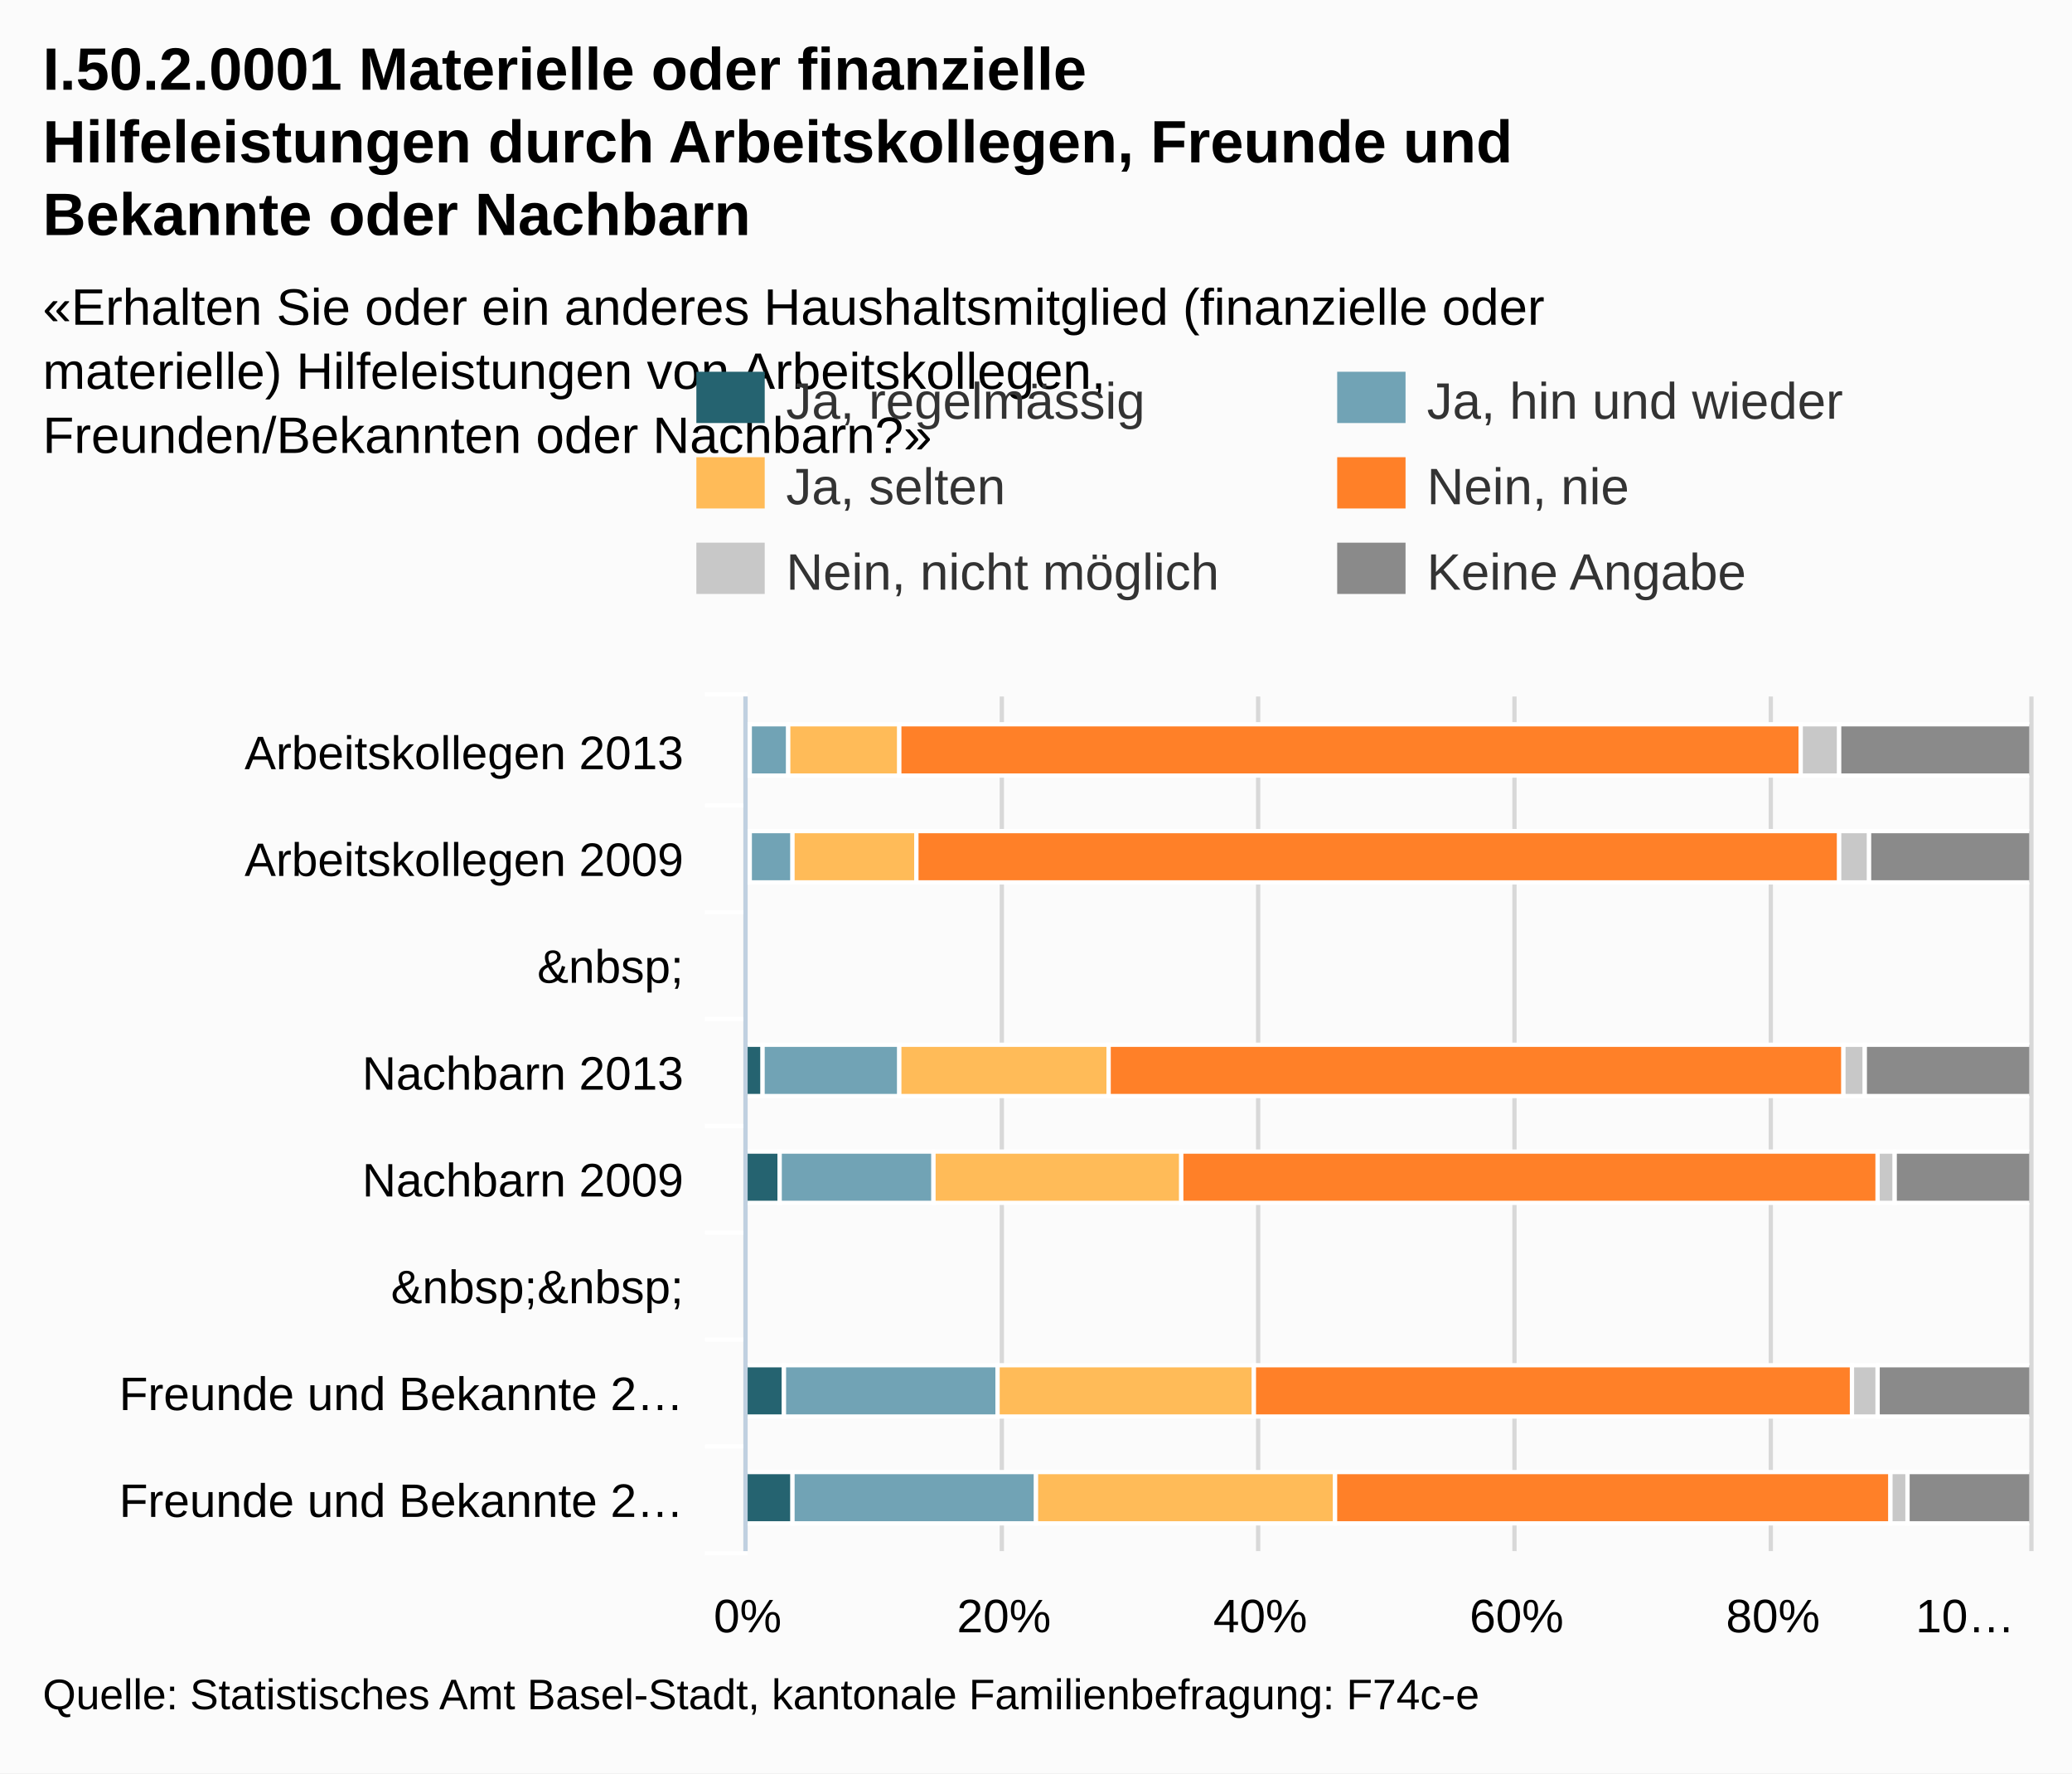
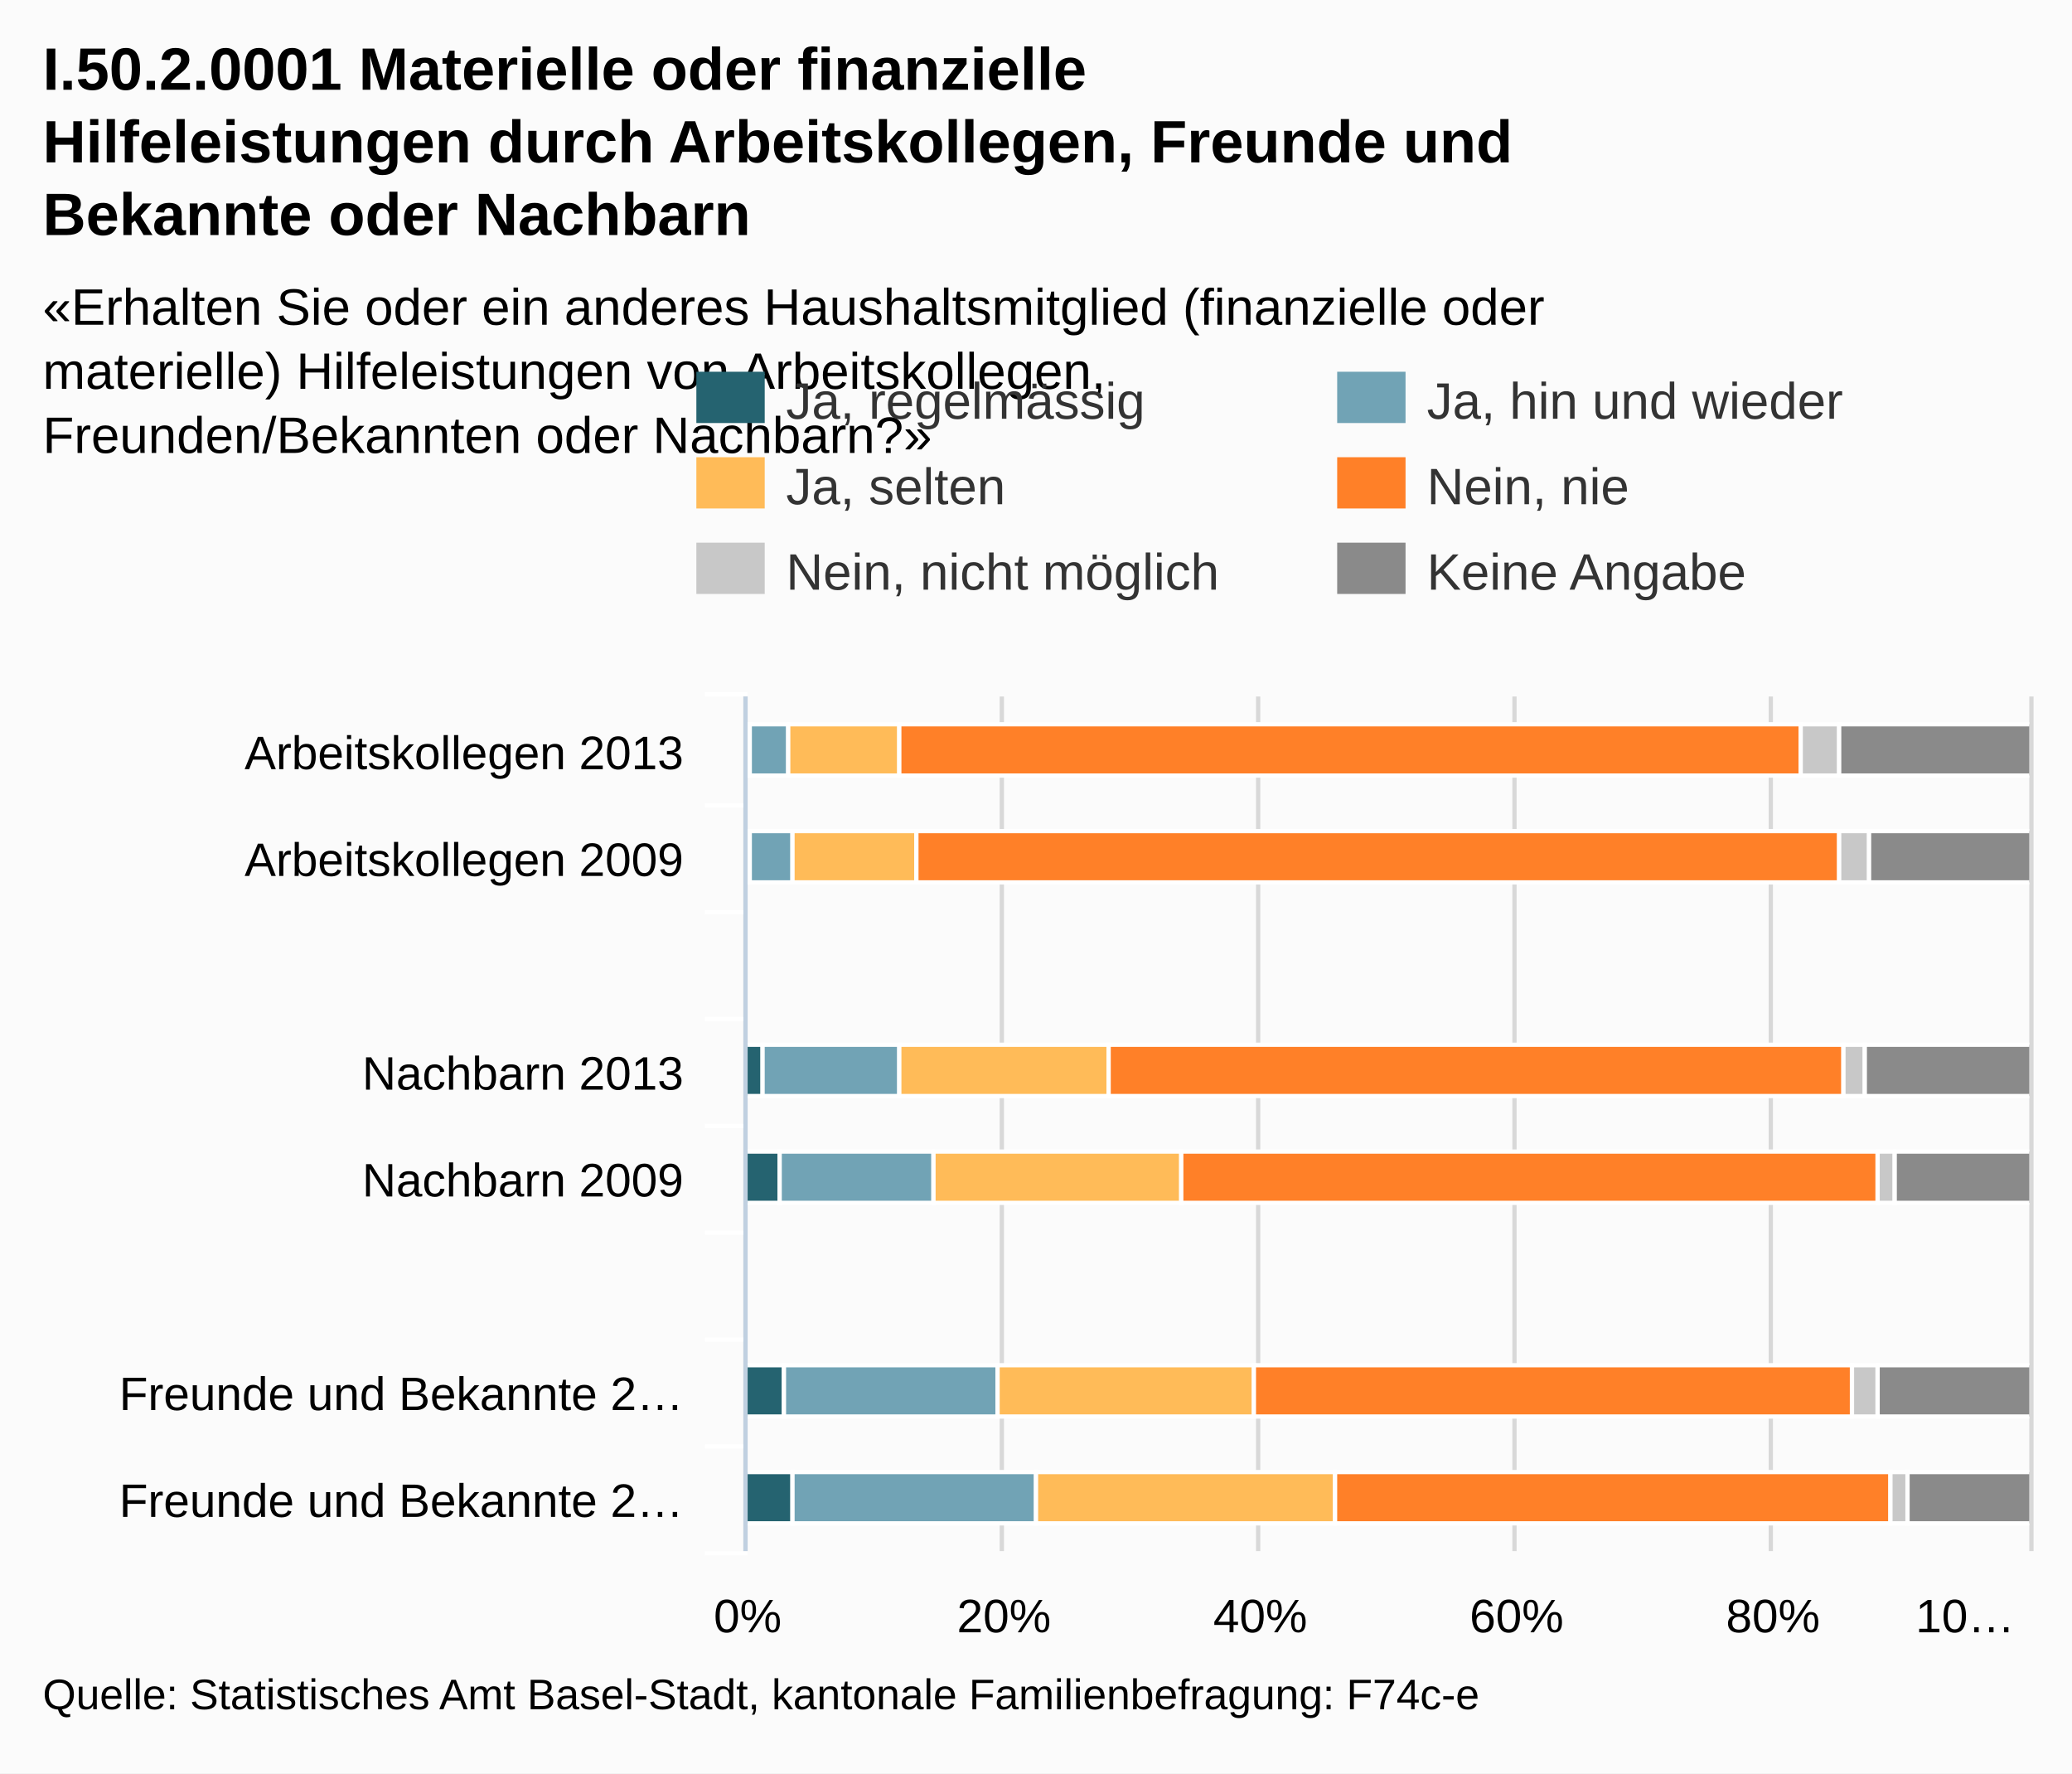
<svg xmlns="http://www.w3.org/2000/svg" version="1.1" style="font-family:Arial;font-size:12px;" viewBox="0 0 485 415">
  <defs>
    <clipPath id="highcharts-1">
      <rect x="0" y="0" width="200" height="300" />
    </clipPath>
  </defs>
  <rect x="0" y="0" width="485" height="415" fill="#fbfbfb" class=" highcharts-background" />
  <g class="highcharts-grid" />
  <g class="highcharts-grid">
    <path fill="none" d="M 174.5 163 L 174.5 363" stroke="#D8D8D8" stroke-width="1" opacity="1" />
    <path fill="none" d="M 234.5 163 L 234.5 363" stroke="#D8D8D8" stroke-width="1" opacity="1" />
    <path fill="none" d="M 294.5 163 L 294.5 363" stroke="#D8D8D8" stroke-width="1" opacity="1" />
    <path fill="none" d="M 354.5 163 L 354.5 363" stroke="#D8D8D8" stroke-width="1" opacity="1" />
    <path fill="none" d="M 414.5 163 L 414.5 363" stroke="#D8D8D8" stroke-width="1" opacity="1" />
    <path fill="none" d="M 475.5 163 L 475.5 363" stroke="#D8D8D8" stroke-width="1" opacity="1" />
  </g>
  <g class="highcharts-axis">
    <path fill="none" d="M 175 188.5 L 165 188.5" stroke="#FFFFFF" stroke-width="1" opacity="1" />
    <path fill="none" d="M 175 213.5 L 165 213.5" stroke="#FFFFFF" stroke-width="1" opacity="1" />
    <path fill="none" d="M 175 238.5 L 165 238.5" stroke="#FFFFFF" stroke-width="1" opacity="1" />
    <path fill="none" d="M 175 263.5 L 165 263.5" stroke="#FFFFFF" stroke-width="1" opacity="1" />
    <path fill="none" d="M 175 288.5 L 165 288.5" stroke="#FFFFFF" stroke-width="1" opacity="1" />
    <path fill="none" d="M 175 313.5 L 165 313.5" stroke="#FFFFFF" stroke-width="1" opacity="1" />
    <path fill="none" d="M 175 338.5 L 165 338.5" stroke="#FFFFFF" stroke-width="1" opacity="1" />
    <path fill="none" d="M 175 363.5 L 165 363.5" stroke="#FFFFFF" stroke-width="1" opacity="1" />
    <path fill="none" d="M 175 162.5 L 165 162.5" stroke="#FFFFFF" stroke-width="1" opacity="1" />
    <path fill="none" d="M 174.5 163 L 174.5 363" stroke="#C0D0E0" stroke-width="1" />
  </g>
  <g class="highcharts-axis" />
  <g class="highcharts-series-group">
    <g class="highcharts-series highcharts-series-0 highcharts-tracker" transform="translate(475,363) rotate(90) scale(-1,1) scale(1 1)" style="" width="300" height="200" clip-path="url(#highcharts-1)">
      <rect x="181.5" y="299.5" width="12" height="1" stroke="#FFFFFF" stroke-width="1" fill="#256370" rx="0" ry="0" />
      <rect x="156.5" y="299.5" width="12" height="1" stroke="#FFFFFF" stroke-width="1" fill="#256370" rx="0" ry="0" />
      <rect x="106.5" y="296.5" width="12" height="4" stroke="#FFFFFF" stroke-width="1" fill="#256370" rx="0" ry="0" />
      <rect x="81.5" y="292.5" width="12" height="8" stroke="#FFFFFF" stroke-width="1" fill="#256370" rx="0" ry="0" />
      <rect x="31.5" y="291.5" width="12" height="9" stroke="#FFFFFF" stroke-width="1" fill="#256370" rx="0" ry="0" />
      <rect x="6.5" y="289.5" width="12" height="11" stroke="#FFFFFF" stroke-width="1" fill="#256370" rx="0" ry="0" />
    </g>
    <g class="highcharts-markers highcharts-series-0" transform="translate(475,363) rotate(90) scale(-1,1) scale(1 1)" width="300" height="200" clip-path="none" />
    <g class="highcharts-series highcharts-series-1 highcharts-tracker" transform="translate(475,363) rotate(90) scale(-1,1) scale(1 1)" style="" width="300" height="200" clip-path="url(#highcharts-1)">
      <rect x="181.5" y="290.5" width="12" height="9" stroke="#FFFFFF" stroke-width="1" fill="#71A3B5" rx="0" ry="0" />
      <rect x="156.5" y="289.5" width="12" height="10" stroke="#FFFFFF" stroke-width="1" fill="#71A3B5" rx="0" ry="0" />
      <rect x="106.5" y="264.5" width="12" height="32" stroke="#FFFFFF" stroke-width="1" fill="#71A3B5" rx="0" ry="0" />
      <rect x="81.5" y="256.5" width="12" height="36" stroke="#FFFFFF" stroke-width="1" fill="#71A3B5" rx="0" ry="0" />
      <rect x="31.5" y="241.5" width="12" height="50" stroke="#FFFFFF" stroke-width="1" fill="#71A3B5" rx="0" ry="0" />
      <rect x="6.5" y="232.5" width="12" height="57" stroke="#FFFFFF" stroke-width="1" fill="#71A3B5" rx="0" ry="0" />
    </g>
    <g class="highcharts-markers highcharts-series-1" transform="translate(475,363) rotate(90) scale(-1,1) scale(1 1)" width="300" height="200" clip-path="none" />
    <g class="highcharts-series highcharts-series-2 highcharts-tracker" transform="translate(475,363) rotate(90) scale(-1,1) scale(1 1)" style="" width="300" height="200" clip-path="url(#highcharts-1)">
      <rect x="181.5" y="264.5" width="12" height="26" stroke="#FFFFFF" stroke-width="1" fill="#FFBB58" rx="0" ry="0" />
      <rect x="156.5" y="260.5" width="12" height="29" stroke="#FFFFFF" stroke-width="1" fill="#FFBB58" rx="0" ry="0" />
      <rect x="106.5" y="215.5" width="12" height="49" stroke="#FFFFFF" stroke-width="1" fill="#FFBB58" rx="0" ry="0" />
      <rect x="81.5" y="198.5" width="12" height="58" stroke="#FFFFFF" stroke-width="1" fill="#FFBB58" rx="0" ry="0" />
      <rect x="31.5" y="181.5" width="12" height="60" stroke="#FFFFFF" stroke-width="1" fill="#FFBB58" rx="0" ry="0" />
      <rect x="6.5" y="162.5" width="12" height="70" stroke="#FFFFFF" stroke-width="1" fill="#FFBB58" rx="0" ry="0" />
    </g>
    <g class="highcharts-markers highcharts-series-2" transform="translate(475,363) rotate(90) scale(-1,1) scale(1 1)" width="300" height="200" clip-path="none" />
    <g class="highcharts-series highcharts-series-3 highcharts-tracker" transform="translate(475,363) rotate(90) scale(-1,1) scale(1 1)" style="" width="300" height="200" clip-path="url(#highcharts-1)">
      <rect x="181.5" y="53.5" width="12" height="211" stroke="#FFFFFF" stroke-width="1" fill="#FF8028" rx="0" ry="0" />
      <rect x="156.5" y="44.5" width="12" height="216" stroke="#FFFFFF" stroke-width="1" fill="#FF8028" rx="0" ry="0" />
      <rect x="106.5" y="43.5" width="12" height="172" stroke="#FFFFFF" stroke-width="1" fill="#FF8028" rx="0" ry="0" />
      <rect x="81.5" y="35.5" width="12" height="163" stroke="#FFFFFF" stroke-width="1" fill="#FF8028" rx="0" ry="0" />
      <rect x="31.5" y="41.5" width="12" height="140" stroke="#FFFFFF" stroke-width="1" fill="#FF8028" rx="0" ry="0" />
      <rect x="6.5" y="32.5" width="12" height="130" stroke="#FFFFFF" stroke-width="1" fill="#FF8028" rx="0" ry="0" />
    </g>
    <g class="highcharts-markers highcharts-series-3" transform="translate(475,363) rotate(90) scale(-1,1) scale(1 1)" width="300" height="200" clip-path="none" />
    <g class="highcharts-series highcharts-series-4 highcharts-tracker" transform="translate(475,363) rotate(90) scale(-1,1) scale(1 1)" style="" width="300" height="200" clip-path="url(#highcharts-1)">
      <rect x="181.5" y="44.5" width="12" height="9" stroke="#FFFFFF" stroke-width="1" fill="#C8C8C8" rx="0" ry="0" />
      <rect x="156.5" y="37.5" width="12" height="7" stroke="#FFFFFF" stroke-width="1" fill="#C8C8C8" rx="0" ry="0" />
      <rect x="106.5" y="38.5" width="12" height="5" stroke="#FFFFFF" stroke-width="1" fill="#C8C8C8" rx="0" ry="0" />
      <rect x="81.5" y="31.5" width="12" height="4" stroke="#FFFFFF" stroke-width="1" fill="#C8C8C8" rx="0" ry="0" />
      <rect x="31.5" y="35.5" width="12" height="6" stroke="#FFFFFF" stroke-width="1" fill="#C8C8C8" rx="0" ry="0" />
      <rect x="6.5" y="28.5" width="12" height="4" stroke="#FFFFFF" stroke-width="1" fill="#C8C8C8" rx="0" ry="0" />
    </g>
    <g class="highcharts-markers highcharts-series-4" transform="translate(475,363) rotate(90) scale(-1,1) scale(1 1)" width="300" height="200" clip-path="none" />
    <g class="highcharts-series highcharts-series-5 highcharts-tracker" transform="translate(475,363) rotate(90) scale(-1,1) scale(1 1)" style="" width="300" height="200" clip-path="url(#highcharts-1)">
      <rect x="181.5" y="-0.5" width="12" height="45" stroke="#FFFFFF" stroke-width="1" fill="#8A8A8A" rx="0" ry="0" />
      <rect x="156.5" y="-0.5" width="12" height="38" stroke="#FFFFFF" stroke-width="1" fill="#8A8A8A" rx="0" ry="0" />
      <rect x="106.5" y="-0.5" width="12" height="39" stroke="#FFFFFF" stroke-width="1" fill="#8A8A8A" rx="0" ry="0" />
      <rect x="81.5" y="-0.5" width="12" height="32" stroke="#FFFFFF" stroke-width="1" fill="#8A8A8A" rx="0" ry="0" />
      <rect x="31.5" y="-0.5" width="12" height="36" stroke="#FFFFFF" stroke-width="1" fill="#8A8A8A" rx="0" ry="0" />
      <rect x="6.5" y="-0.5" width="12" height="29" stroke="#FFFFFF" stroke-width="1" fill="#8A8A8A" rx="0" ry="0" />
    </g>
    <g class="highcharts-markers highcharts-series-5" transform="translate(475,363) rotate(90) scale(-1,1) scale(1 1)" width="300" height="200" clip-path="none" />
  </g>
  <text x="10" text-anchor="start" class="highcharts-title" style="color:#000000;font-size:14px;font-weight:bold;fill:#000000;width:421px;" y="21">
    <tspan>I.50.2.0001 Materielle oder finanzielle</tspan>
    <tspan dy="17" x="10">Hilfeleistungen durch Arbeitskollegen, Freunde und</tspan>
    <tspan dy="17" x="10">Bekannte oder Nachbarn</tspan>
  </text>
  <text x="10" text-anchor="start" class="highcharts-subtitle" style="color:#000000;font-size:12px;fill:#000000;width:421px;" y="76">
    <tspan>«Erhalten Sie oder ein anderes Haushaltsmitglied (finanzielle oder</tspan>
    <tspan dy="15" x="10">materielle) Hilfeleistungen von Arbeitskollegen,</tspan>
    <tspan dy="15" x="10">Freunden/Bekannten oder Nachbarn?»</tspan>
  </text>
  <g class="highcharts-legend" transform="translate(155,80)">
    <g>
      <g>
        <g class="highcharts-legend-item" transform="translate(8,3)">
          <text x="21" style="color:#333333;font-size:12px;font-weight:normal;cursor:pointer;fill:#333333;" text-anchor="start" y="15">
            <tspan>Ja, regelmässig</tspan>
          </text>
          <rect x="0" y="4" width="16" height="12" fill="#256370" />
        </g>
        <g class="highcharts-legend-item" transform="translate(158,3)">
          <text x="21" y="15" style="color:#333333;font-size:12px;font-weight:normal;cursor:pointer;fill:#333333;" text-anchor="start">
            <tspan>Ja, hin und wieder</tspan>
          </text>
          <rect x="0" y="4" width="16" height="12" fill="#71A3B5" />
        </g>
        <g class="highcharts-legend-item" transform="translate(8,23)">
          <text x="21" y="15" style="color:#333333;font-size:12px;font-weight:normal;cursor:pointer;fill:#333333;" text-anchor="start">
            <tspan>Ja, selten</tspan>
          </text>
          <rect x="0" y="4" width="16" height="12" fill="#FFBB58" />
        </g>
        <g class="highcharts-legend-item" transform="translate(158,23)">
          <text x="21" y="15" style="color:#333333;font-size:12px;font-weight:normal;cursor:pointer;fill:#333333;" text-anchor="start">
            <tspan>Nein, nie</tspan>
          </text>
          <rect x="0" y="4" width="16" height="12" fill="#FF8028" />
        </g>
        <g class="highcharts-legend-item" transform="translate(8,43)">
          <text x="21" y="15" style="color:#333333;font-size:12px;font-weight:normal;cursor:pointer;fill:#333333;" text-anchor="start">
            <tspan>Nein, nicht möglich</tspan>
          </text>
          <rect x="0" y="4" width="16" height="12" fill="#C8C8C8" />
        </g>
        <g class="highcharts-legend-item" transform="translate(158,43)">
          <text x="21" y="15" style="color:#333333;font-size:12px;font-weight:normal;cursor:pointer;fill:#333333;" text-anchor="start">
            <tspan>Keine Angabe</tspan>
          </text>
          <rect x="0" y="4" width="16" height="12" fill="#8A8A8A" />
        </g>
      </g>
    </g>
  </g>
  <g class="highcharts-axis-labels highcharts-xaxis-labels">
    <text x="160" style="color:#000000;cursor:default;font-size:11px;fill:#000000;width:150px;text-overflow:clip;" text-anchor="end" transform="translate(0,0)" y="180" opacity="1">
      <tspan>Arbeitskollegen 2013</tspan>
    </text>
    <text x="160" style="color:#000000;cursor:default;font-size:11px;fill:#000000;width:150px;text-overflow:clip;" text-anchor="end" transform="translate(0,0)" y="205" opacity="1">
      <tspan>Arbeitskollegen 2009</tspan>
    </text>
-     <text x="160" style="color:#000000;cursor:default;font-size:11px;fill:#000000;width:150px;text-overflow:clip;" text-anchor="end" transform="translate(0,0)" y="230" opacity="1">
-       <tspan>&amp;nbsp;</tspan>
-     </text>
+     <text x="160" style="color:#000000;cursor:default;font-size:11px;fill:#000000;width:150px;text-overflow:clip;" text-anchor="end" transform="translate(0,0)" y="237" opacity="1" />
    <text x="160" style="color:#000000;cursor:default;font-size:11px;fill:#000000;width:150px;text-overflow:clip;" text-anchor="end" transform="translate(0,0)" y="255" opacity="1">
      <tspan>Nachbarn 2013</tspan>
    </text>
    <text x="160" style="color:#000000;cursor:default;font-size:11px;fill:#000000;width:150px;text-overflow:clip;" text-anchor="end" transform="translate(0,0)" y="280" opacity="1">
      <tspan>Nachbarn 2009</tspan>
    </text>
-     <text x="160" style="color:#000000;cursor:default;font-size:11px;fill:#000000;width:150px;text-overflow:clip;" text-anchor="end" transform="translate(0,0)" y="305" opacity="1">
-       <tspan>&amp;nbsp;&amp;nbsp;</tspan>
-     </text>
+     <text x="160" style="color:#000000;cursor:default;font-size:11px;fill:#000000;width:150px;text-overflow:clip;" text-anchor="end" transform="translate(0,0)" y="312" opacity="1" />
    <text x="160" style="color:#000000;cursor:default;font-size:11px;fill:#000000;width:150px;text-overflow:ellipsis;" text-anchor="end" transform="translate(0,0)" y="330" opacity="1">
      <tspan>Freunde und Bekannte 2…</tspan>
    </text>
    <text x="160" style="color:#000000;cursor:default;font-size:11px;fill:#000000;width:150px;text-overflow:ellipsis;" text-anchor="end" transform="translate(0,0)" y="355" opacity="1">
      <tspan>Freunde und Bekannte 2…</tspan>
    </text>
  </g>
  <g class="highcharts-axis-labels highcharts-yaxis-labels">
    <text x="175" style="color:#000000;cursor:default;font-size:11px;fill:#000000;width:60;text-overflow:ellipsis;" text-anchor="middle" transform="translate(0,0)" y="382" opacity="1">
      <tspan>0%</tspan>
    </text>
    <text x="235" style="color:#000000;cursor:default;font-size:11px;fill:#000000;width:60;text-overflow:ellipsis;" text-anchor="middle" transform="translate(0,0)" y="382" opacity="1">
      <tspan>20%</tspan>
    </text>
    <text x="295" style="color:#000000;cursor:default;font-size:11px;fill:#000000;width:60;text-overflow:ellipsis;" text-anchor="middle" transform="translate(0,0)" y="382" opacity="1">
      <tspan>40%</tspan>
    </text>
    <text x="355" style="color:#000000;cursor:default;font-size:11px;fill:#000000;width:60;text-overflow:ellipsis;" text-anchor="middle" transform="translate(0,0)" y="382" opacity="1">
      <tspan>60%</tspan>
    </text>
    <text x="415" style="color:#000000;cursor:default;font-size:11px;fill:#000000;width:60;text-overflow:ellipsis;" text-anchor="middle" transform="translate(0,0)" y="382" opacity="1">
      <tspan>80%</tspan>
    </text>
    <text x="460" style="color:#000000;cursor:default;font-size:11px;fill:#000000;width:30;text-overflow:ellipsis;" text-anchor="middle" transform="translate(0,0)" y="382" opacity="1">
      <tspan>10…</tspan>
    </text>
  </g>
  <g class="highcharts-tooltip" style="cursor:default;padding:0;pointer-events:none;white-space:nowrap;" transform="translate(0,-9000000000)">
    <path fill="none" d="M 3.5 0.5 L 13.5 0.5 C 16.5 0.5 16.5 0.5 16.5 3.5 L 16.5 13.5 C 16.5 16.5 16.5 16.5 13.5 16.5 L 3.5 16.5 C 0.5 16.5 0.5 16.5 0.5 13.5 L 0.5 3.5 C 0.5 0.5 0.5 0.5 3.5 0.5" isShadow="true" stroke="black" stroke-width="5" transform="translate(1, 1)" opacity="0.05" />
    <path fill="none" d="M 3.5 0.5 L 13.5 0.5 C 16.5 0.5 16.5 0.5 16.5 3.5 L 16.5 13.5 C 16.5 16.5 16.5 16.5 13.5 16.5 L 3.5 16.5 C 0.5 16.5 0.5 16.5 0.5 13.5 L 0.5 3.5 C 0.5 0.5 0.5 0.5 3.5 0.5" isShadow="true" stroke="black" stroke-width="3" transform="translate(1, 1)" opacity="0.1" />
    <path fill="none" d="M 3.5 0.5 L 13.5 0.5 C 16.5 0.5 16.5 0.5 16.5 3.5 L 16.5 13.5 C 16.5 16.5 16.5 16.5 13.5 16.5 L 3.5 16.5 C 0.5 16.5 0.5 16.5 0.5 13.5 L 0.5 3.5 C 0.5 0.5 0.5 0.5 3.5 0.5" isShadow="true" stroke="black" stroke-width="1" transform="translate(1, 1)" opacity="0.15" />
    <path fill="rgba(249, 249, 249, .85)" d="M 3.5 0.5 L 13.5 0.5 C 16.5 0.5 16.5 0.5 16.5 3.5 L 16.5 13.5 C 16.5 16.5 16.5 16.5 13.5 16.5 L 3.5 16.5 C 0.5 16.5 0.5 16.5 0.5 13.5 L 0.5 3.5 C 0.5 0.5 0.5 0.5 3.5 0.5" />
    <text x="8" style="font-size:12px;color:#333333;fill:#333333;" y="20" />
  </g>
  <text x="10" text-anchor="start" style="cursor:default;color:#000000;font-size:10px;fill:#000000;" y="400">
    <tspan>Quelle: Statistisches Amt Basel-Stadt, kantonale Familienbefragung: F74c-e</tspan>
  </text>
</svg>
